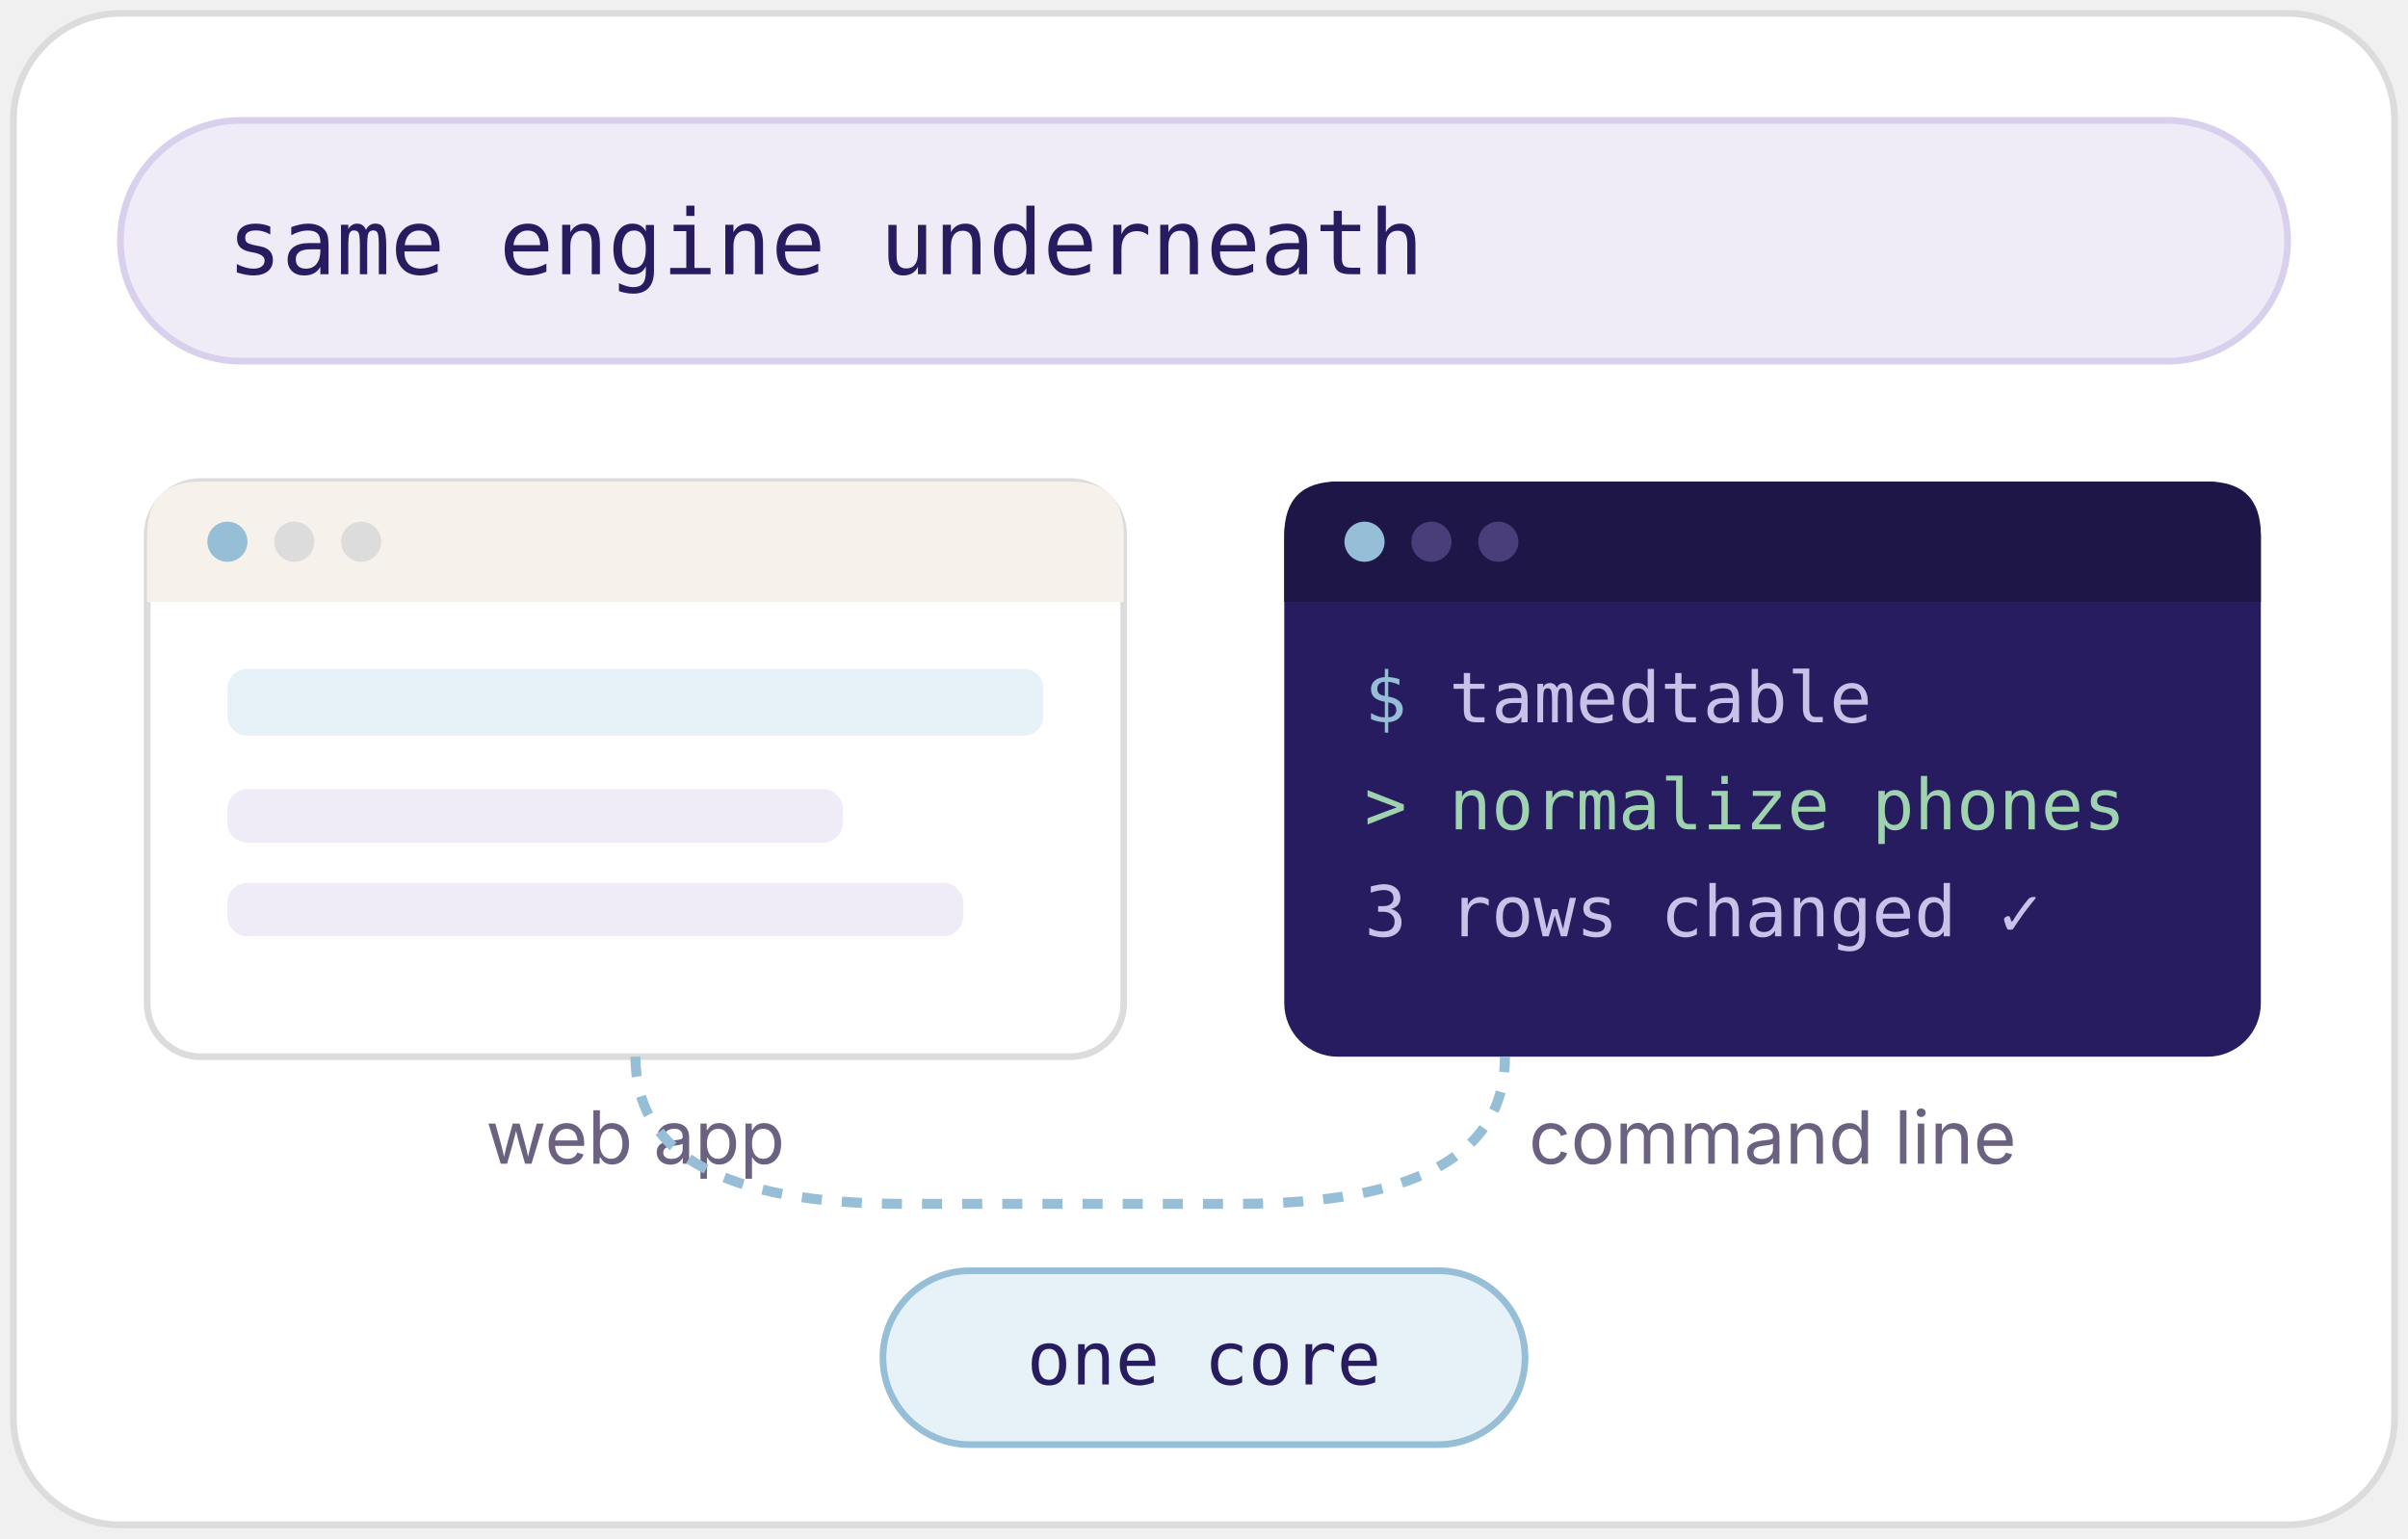
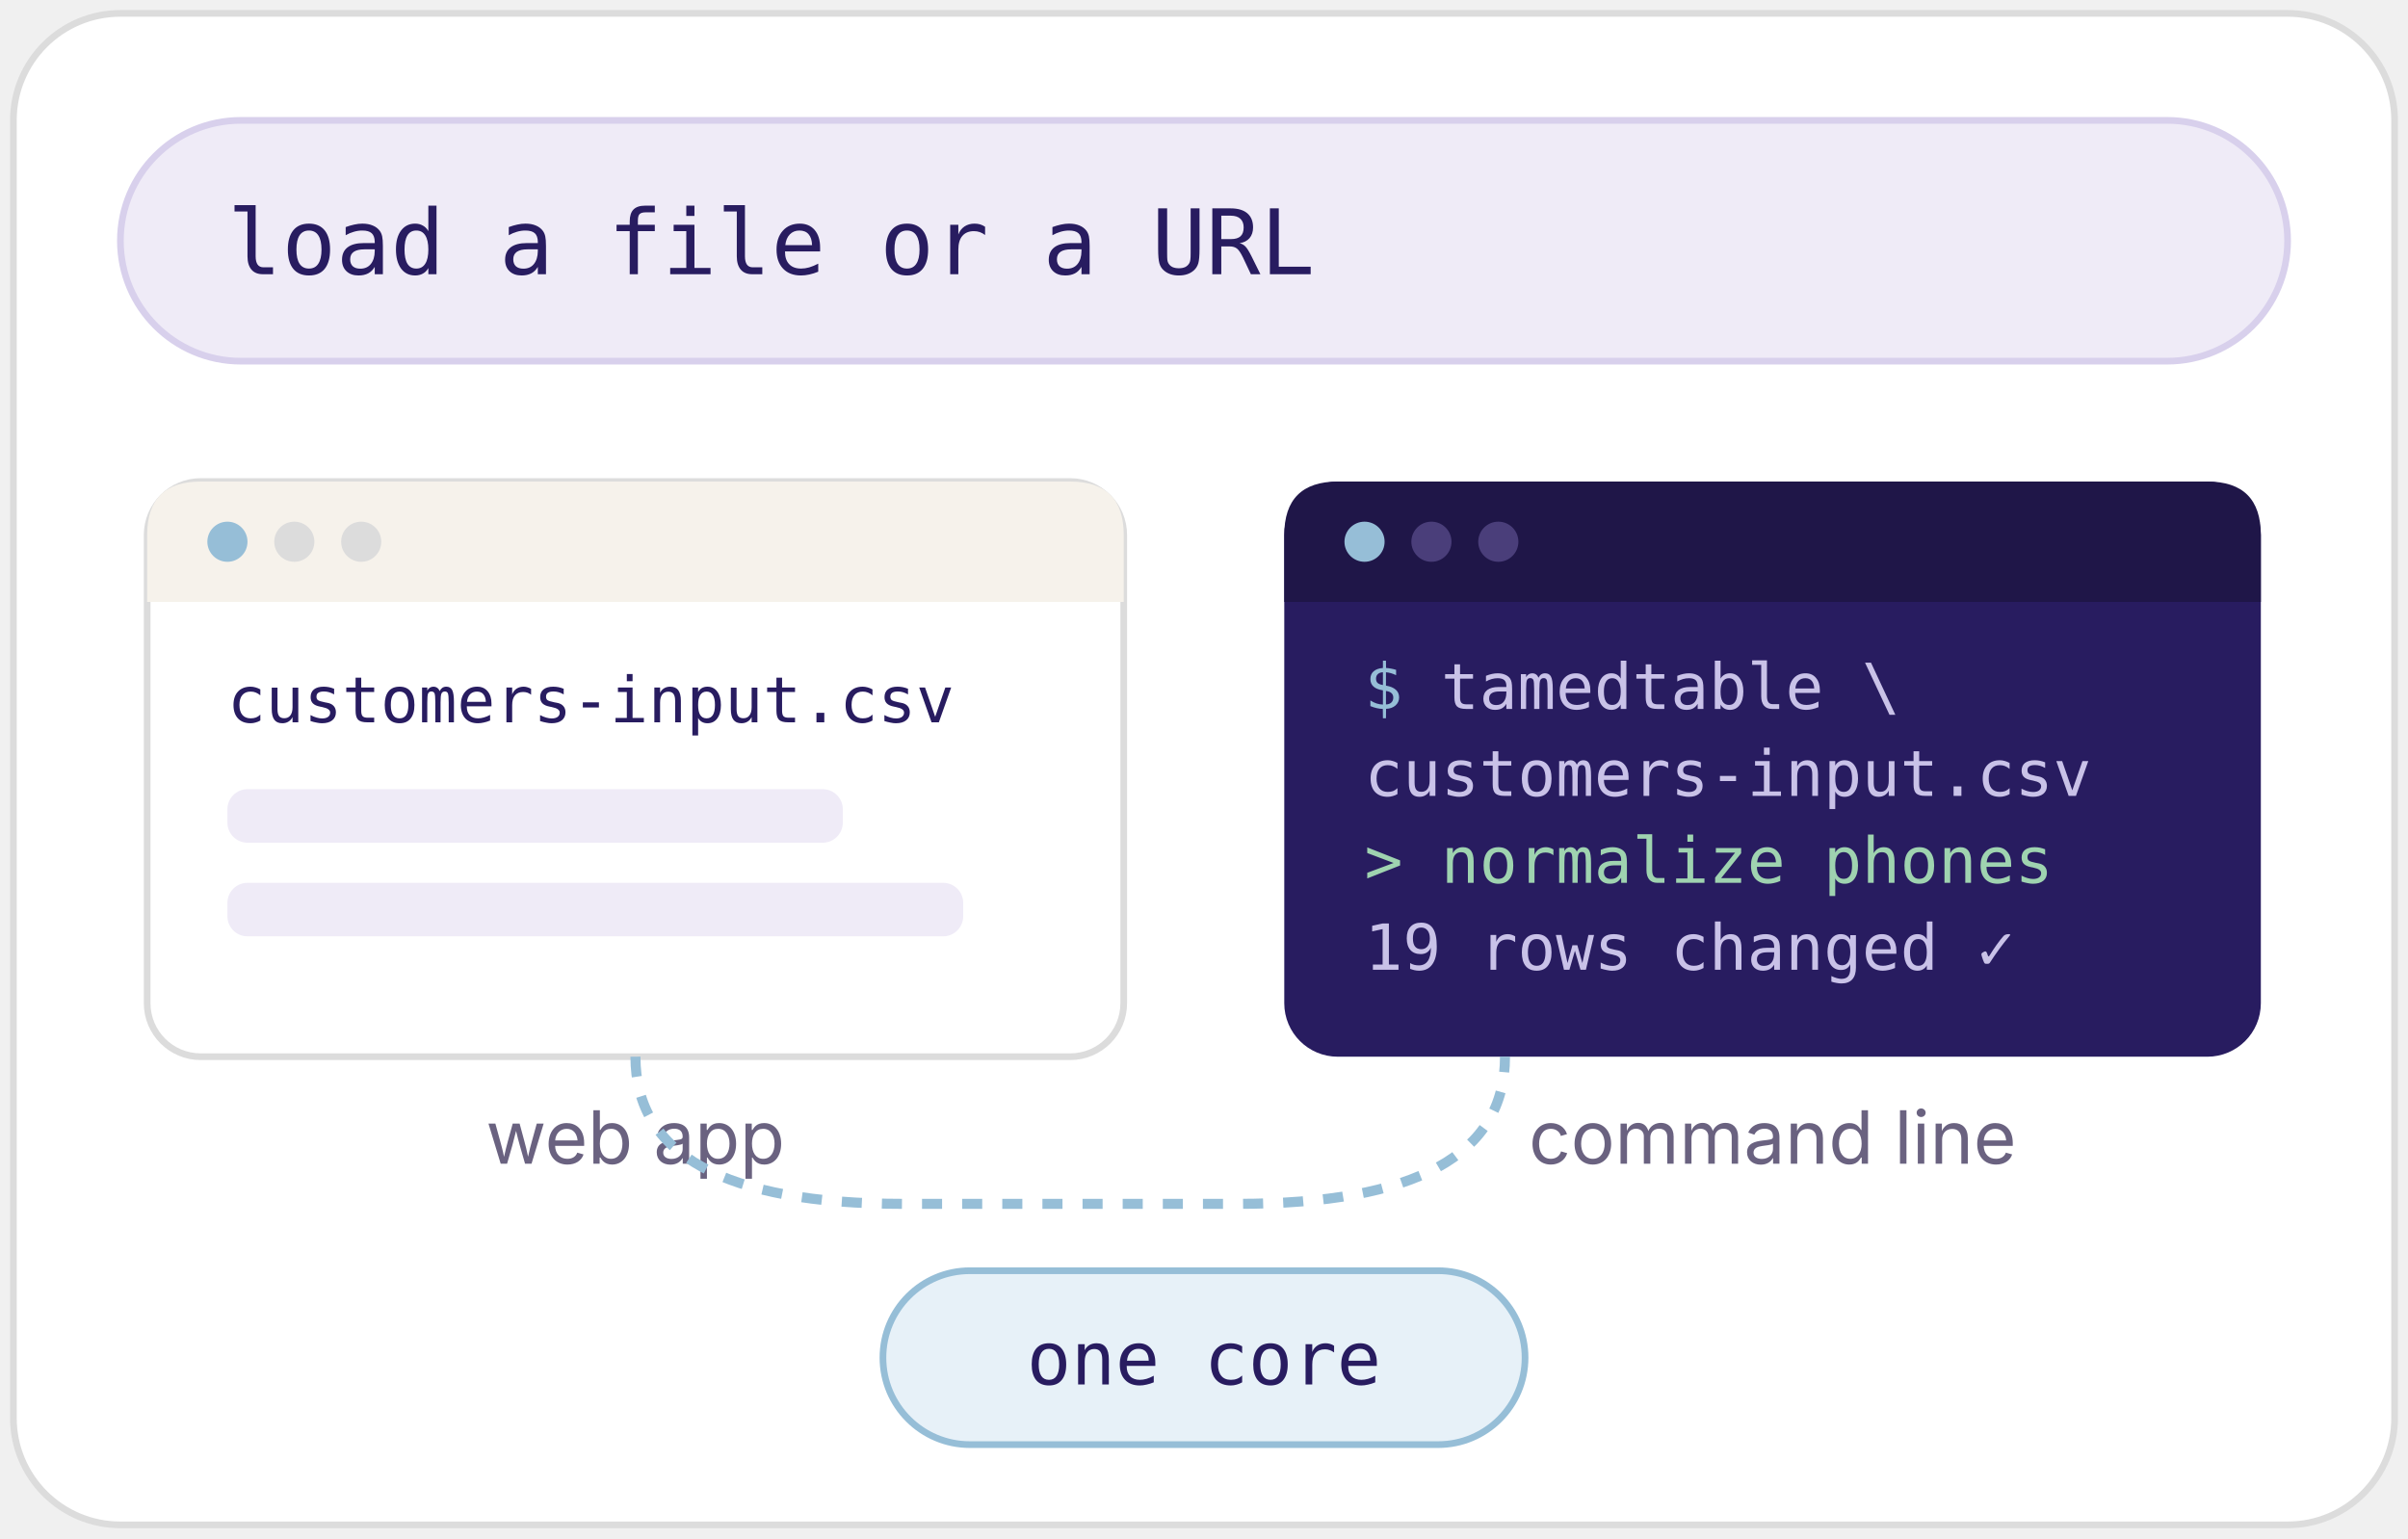
<svg xmlns="http://www.w3.org/2000/svg" viewBox="0 0 360 230" width="360" height="230" font-family="Inter, ui-sans-serif, system-ui, sans-serif">
  <rect x="2" y="2" width="356" height="226" rx="16" fill="#FFFFFF" stroke="#DCDCDC" />
  <rect x="18" y="18" width="324" height="36" rx="18" fill="#EFEBF7" stroke="#D8D0EC" />
-   <text x="34" y="41" font-family="JetBrains Mono, ui-monospace, monospace" font-size="13.5" fill="#281C60">same engine underneath</text>
+   <text x="34" y="41" font-family="JetBrains Mono, ui-monospace, monospace" font-size="13.5" fill="#281C60">load a file or a URL</text>
  <g>
    <rect x="22" y="72" width="146" height="86" rx="8" fill="#FFFFFF" stroke="#DCDCDC" />
    <path d="M22 80 q0 -8 8 -8 h130 q8 0 8 8 v10 h-146 Z" fill="#F6F2EB" />
    <circle cx="34" cy="81" r="3" fill="#96BED7" />
    <circle cx="44" cy="81" r="3" fill="#DCDCDC" />
    <circle cx="54" cy="81" r="3" fill="#DCDCDC" />
-     <rect x="34" y="100" width="122" height="10" rx="3" fill="#E7F1F8" />
+     <text x="34" y="108" font-family="JetBrains Mono, ui-monospace, monospace" font-size="9.5" fill="#281C60">customers-input.csv</text>
    <rect x="34" y="118" width="92" height="8" rx="3" fill="#EFEBF7" />
    <rect x="34" y="132" width="110" height="8" rx="3" fill="#EFEBF7" />
    <text x="95" y="174" font-family="Inter, ui-sans-serif, system-ui, sans-serif" font-size="11" fill="#6A6280" text-anchor="middle">web app</text>
  </g>
  <g>
    <rect x="192" y="72" width="146" height="86" rx="8" fill="#281C60" />
    <path d="M192 80 q0 -8 8 -8 h130 q8 0 8 8 v10 h-146 Z" fill="#1F1648" />
    <circle cx="204" cy="81" r="3" fill="#96BED7" />
    <circle cx="214" cy="81" r="3" fill="#4A3E7A" />
    <circle cx="224" cy="81" r="3" fill="#4A3E7A" />
-     <g font-family="JetBrains Mono, ui-monospace, monospace" font-size="10.5">
-       <text x="204" y="108" fill="#96BED7">$ <tspan fill="#C9C2E8">tamedtable</tspan>
+     <g font-family="JetBrains Mono, ui-monospace, monospace" font-size="9.5">
+       <text x="204" y="106" fill="#96BED7">$ <tspan fill="#C9C2E8">tamedtable \</tspan>
      </text>
-       <text x="204" y="124" fill="#9FD3B0">&gt; normalize phones</text>
-       <text x="204" y="140" fill="#C9C2E8">3 rows changed ✓</text>
+       <text x="204" y="119" fill="#C9C2E8">  customers-input.csv</text>
+       <text x="204" y="132" fill="#9FD3B0">&gt; normalize phones</text>
+       <text x="204" y="145" fill="#C9C2E8">19 rows changed ✓</text>
    </g>
    <text x="265" y="174" font-family="Inter, ui-sans-serif, system-ui, sans-serif" font-size="11" fill="#6A6280" text-anchor="middle">command line</text>
  </g>
  <path d="M95 158 q0 22 40 22 h50 q40 0 40 -22" fill="none" stroke="#96BED7" stroke-width="1.5" stroke-dasharray="3 3" />
  <rect x="132" y="190" width="96" height="26" rx="13" fill="#E7F1F8" stroke="#96BED7" />
  <text x="180" y="207" font-family="JetBrains Mono, ui-monospace, monospace" font-size="11" fill="#281C60" text-anchor="middle">one core</text>
</svg>
